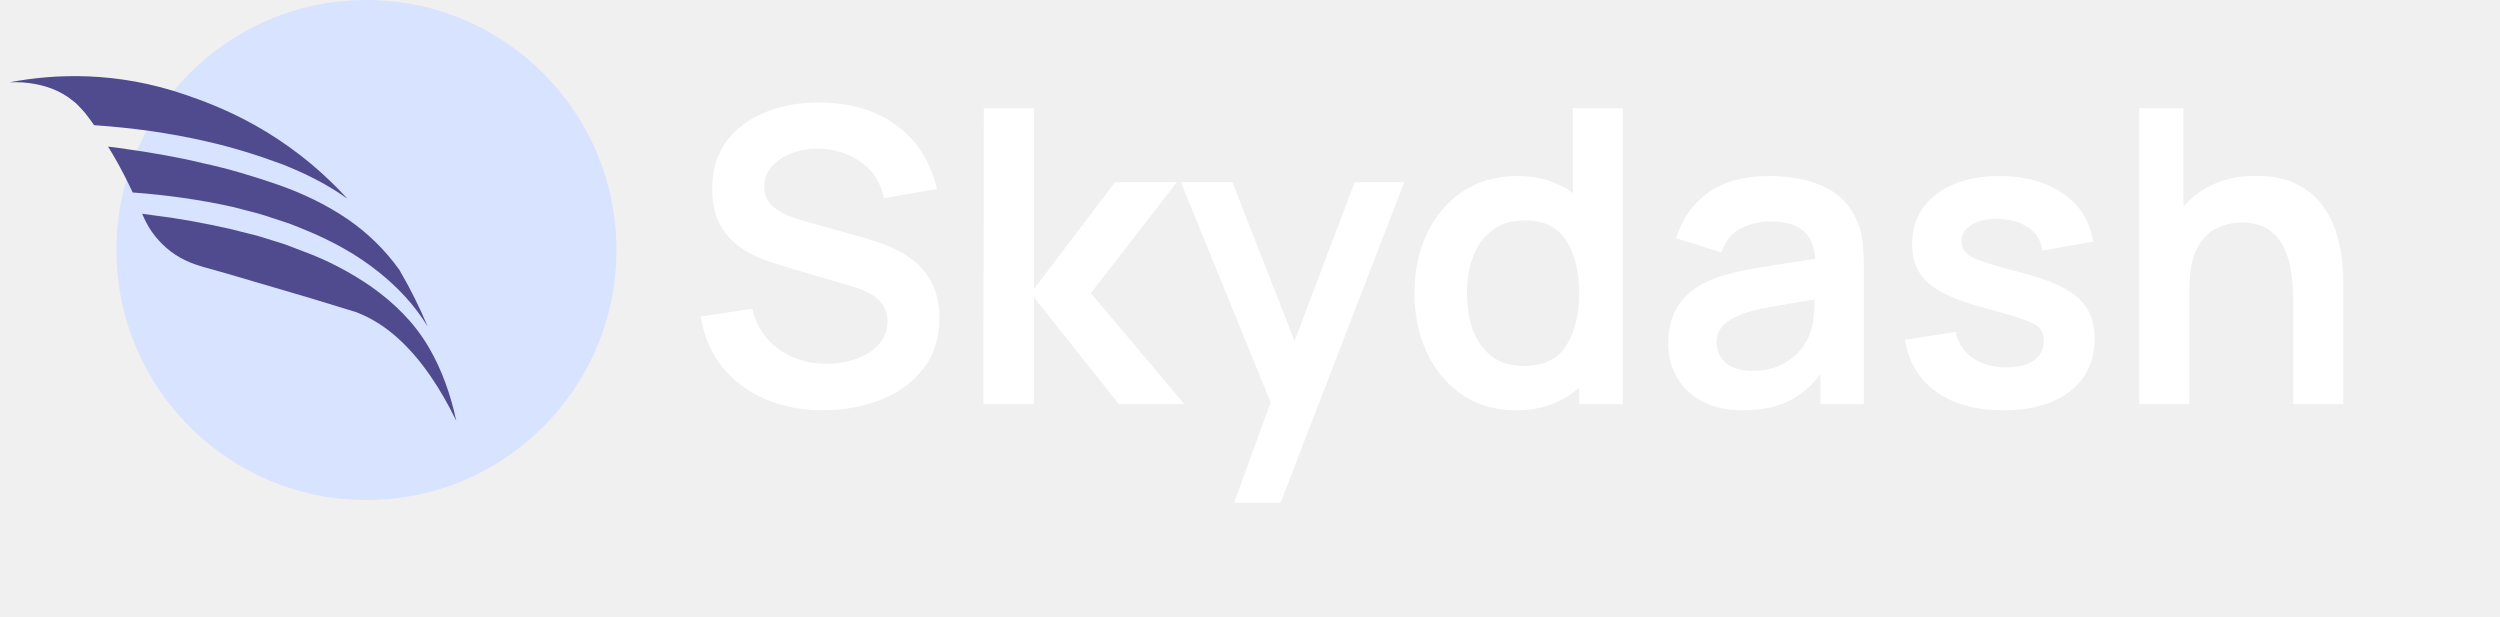
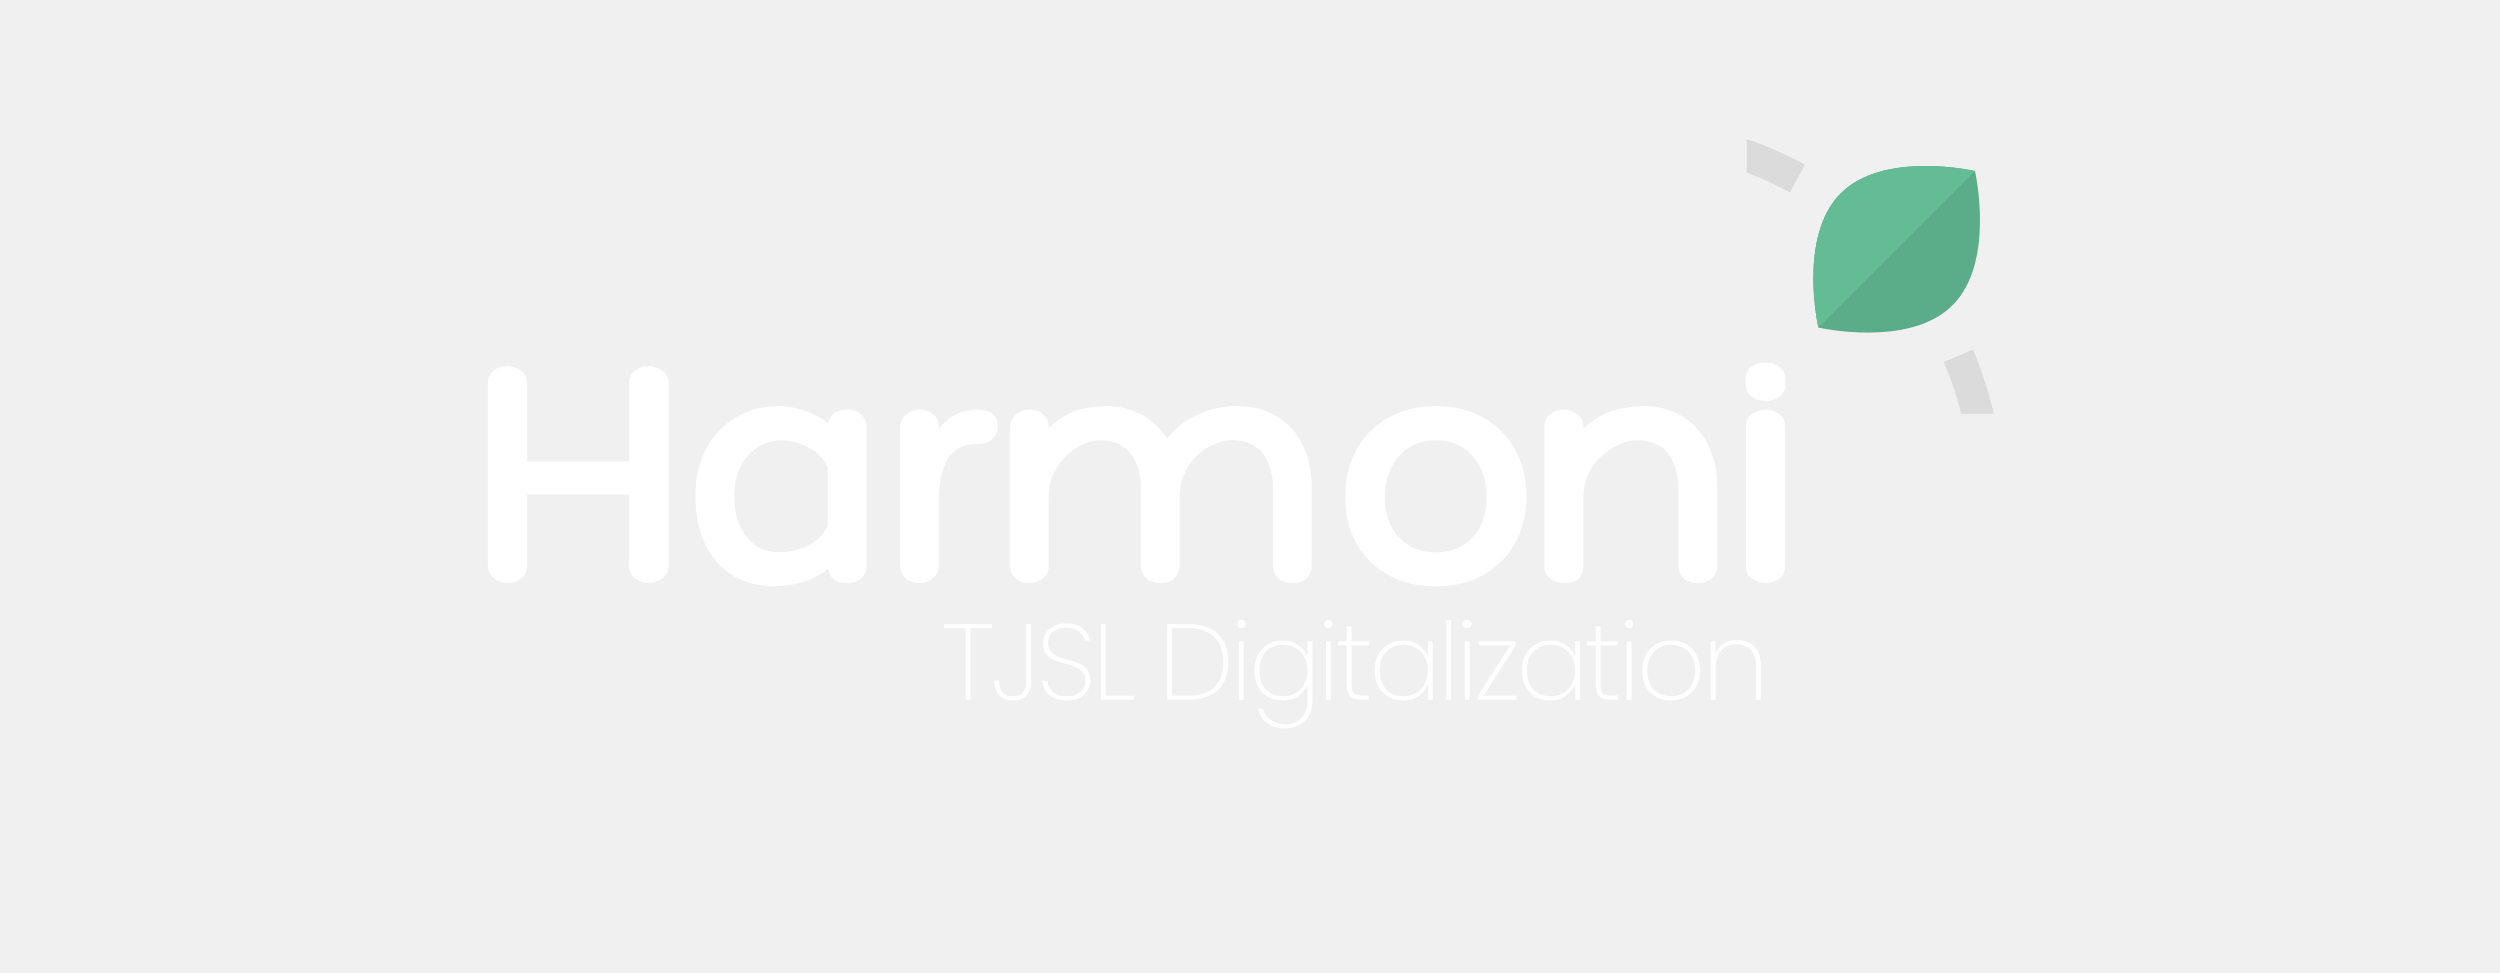
- <svg xmlns="http://www.w3.org/2000/svg" width="365" height="90" viewBox="0 0 365 90" fill="none">
-   <path d="M120.19 59.9C123.15 59.9 125.92 59.4 128.5 58.4C131.08 57.4 133.16 55.9 134.74 53.9C136.34 51.9 137.14 49.41 137.14 46.43C137.14 44.29 136.74 42.52 135.94 41.12C135.16 39.7 134.15 38.56 132.91 37.7C131.69 36.84 130.42 36.17 129.1 35.69C127.8 35.21 126.62 34.83 125.56 34.55L117.82 32.39C116.86 32.13 115.9 31.81 114.94 31.43C113.98 31.03 113.18 30.5 112.54 29.84C111.9 29.16 111.58 28.29 111.58 27.23C111.58 26.11 111.95 25.13 112.69 24.29C113.45 23.45 114.44 22.8 115.66 22.34C116.9 21.88 118.24 21.67 119.68 21.71C121.9 21.77 123.9 22.42 125.68 23.66C127.46 24.9 128.58 26.66 129.04 28.94L136.81 27.59C135.85 23.59 133.88 20.5 130.9 18.32C127.92 16.12 124.21 15 119.77 14.96C116.85 14.94 114.19 15.41 111.79 16.37C109.41 17.31 107.51 18.72 106.09 20.6C104.69 22.48 103.99 24.81 103.99 27.59C103.99 29.49 104.3 31.09 104.92 32.39C105.56 33.67 106.37 34.72 107.35 35.54C108.35 36.36 109.4 37.01 110.5 37.49C111.62 37.97 112.66 38.35 113.62 38.63L124.78 41.93C127.98 42.89 129.58 44.55 129.58 46.91C129.58 48.23 129.15 49.36 128.29 50.3C127.45 51.22 126.35 51.92 124.99 52.4C123.63 52.88 122.18 53.12 120.64 53.12C118.04 53.12 115.74 52.42 113.74 51.02C111.76 49.62 110.45 47.64 109.81 45.08L102.31 46.22C102.77 49.04 103.81 51.48 105.43 53.54C107.07 55.58 109.15 57.15 111.67 58.25C114.21 59.35 117.05 59.9 120.19 59.9ZM143.574 59H150.954V43.4L163.344 59H172.914L159.264 42.8L171.834 26.6H162.804L150.954 42.2V15.8H143.634L143.574 59ZM180.179 73.4H186.959L205.019 26.6H197.789L188.999 49.79L179.939 26.6H172.409L185.519 58.76L180.179 73.4ZM221.311 59.9C223.231 59.9 224.961 59.61 226.501 59.03C228.041 58.45 229.391 57.64 230.551 56.6V59H236.941V15.8H229.651V28.19C228.571 27.39 227.361 26.78 226.021 26.36C224.681 25.92 223.201 25.7 221.581 25.7C218.521 25.7 215.861 26.44 213.601 27.92C211.361 29.4 209.621 31.43 208.381 34.01C207.141 36.59 206.521 39.52 206.521 42.8C206.521 46.04 207.131 48.95 208.351 51.53C209.571 54.11 211.291 56.15 213.511 57.65C215.731 59.15 218.331 59.9 221.311 59.9ZM222.421 53.42C220.541 53.42 218.991 52.95 217.771 52.01C216.551 51.05 215.641 49.77 215.041 48.17C214.461 46.57 214.171 44.78 214.171 42.8C214.171 40.84 214.471 39.06 215.071 37.46C215.691 35.84 216.621 34.56 217.861 33.62C219.121 32.66 220.721 32.18 222.661 32.18C225.421 32.18 227.421 33.16 228.661 35.12C229.921 37.08 230.551 39.64 230.551 42.8C230.551 45.94 229.921 48.5 228.661 50.48C227.421 52.44 225.341 53.42 222.421 53.42ZM254.412 59.9C256.992 59.9 259.182 59.48 260.982 58.64C262.802 57.78 264.402 56.45 265.782 54.65V59H272.112V39.11C272.112 37.71 272.052 36.42 271.932 35.24C271.812 34.04 271.462 32.87 270.882 31.73C269.822 29.59 268.192 28.05 265.992 27.11C263.812 26.17 261.282 25.7 258.402 25.7C254.602 25.7 251.572 26.53 249.312 28.19C247.052 29.85 245.522 32.05 244.722 34.79L251.322 36.86C251.862 35.2 252.812 34.03 254.172 33.35C255.532 32.67 256.942 32.33 258.402 32.33C260.602 32.33 262.222 32.78 263.262 33.68C264.302 34.56 264.892 35.93 265.032 37.79C262.192 38.21 259.552 38.62 257.112 39.02C254.692 39.4 252.632 39.87 250.932 40.43C248.372 41.31 246.502 42.56 245.322 44.18C244.142 45.78 243.552 47.76 243.552 50.12C243.552 51.9 243.962 53.53 244.782 55.01C245.622 56.49 246.852 57.68 248.472 58.58C250.092 59.46 252.072 59.9 254.412 59.9ZM255.852 54.14C254.152 54.14 252.852 53.75 251.952 52.97C251.072 52.19 250.632 51.21 250.632 50.03C250.632 48.97 250.972 48.11 251.652 47.45C252.352 46.79 253.322 46.23 254.562 45.77C255.702 45.39 257.072 45.06 258.672 44.78C260.272 44.48 262.362 44.13 264.942 43.73C264.922 44.49 264.872 45.34 264.792 46.28C264.712 47.2 264.522 48.03 264.222 48.77C263.982 49.51 263.512 50.3 262.812 51.14C262.132 51.98 261.212 52.69 260.052 53.27C258.892 53.85 257.492 54.14 255.852 54.14ZM292.433 59.9C296.613 59.9 299.883 58.97 302.243 57.11C304.623 55.25 305.813 52.69 305.813 49.43C305.813 46.91 305.013 44.93 303.413 43.49C301.833 42.05 299.103 40.83 295.223 39.83C292.703 39.19 290.803 38.65 289.523 38.21C288.263 37.77 287.423 37.33 287.003 36.89C286.583 36.45 286.373 35.92 286.373 35.3C286.373 34.22 286.893 33.38 287.933 32.78C288.973 32.16 290.343 31.89 292.043 31.97C293.803 32.07 295.213 32.52 296.273 33.32C297.353 34.12 297.993 35.21 298.193 36.59L305.573 35.27C305.173 32.35 303.743 30.03 301.283 28.31C298.823 26.57 295.703 25.7 291.923 25.7C288.063 25.7 284.973 26.6 282.653 28.4C280.333 30.2 279.173 32.62 279.173 35.66C279.173 38.08 279.983 39.99 281.603 41.39C283.243 42.79 286.093 44.02 290.153 45.08C292.593 45.72 294.393 46.26 295.553 46.7C296.733 47.12 297.503 47.55 297.863 47.99C298.223 48.43 298.403 49.02 298.403 49.76C298.403 50.96 297.923 51.91 296.963 52.61C296.003 53.29 294.663 53.63 292.943 53.63C290.963 53.63 289.313 53.17 287.993 52.25C286.693 51.33 285.863 50.07 285.503 48.47L278.123 49.61C278.663 52.87 280.183 55.4 282.683 57.2C285.183 59 288.433 59.9 292.433 59.9ZM312.324 59H319.644V42.35C319.644 39.73 320.014 37.71 320.754 36.29C321.514 34.85 322.474 33.86 323.634 33.32C324.814 32.76 326.014 32.48 327.234 32.48C328.954 32.48 330.324 32.86 331.344 33.62C332.364 34.36 333.114 35.31 333.594 36.47C334.094 37.61 334.414 38.8 334.554 40.04C334.714 41.28 334.794 42.4 334.794 43.4V59H342.114V40.91C342.114 40.15 342.044 39.14 341.904 37.88C341.784 36.62 341.504 35.29 341.064 33.89C340.624 32.49 339.944 31.17 339.024 29.93C338.104 28.67 336.854 27.65 335.274 26.87C333.714 26.07 331.744 25.67 329.364 25.67C327.024 25.67 324.964 26.08 323.184 26.9C321.424 27.7 319.954 28.8 318.774 30.2V15.8H312.324V59Z" fill="#fff" />
-   <circle cx="53.5" cy="36.5" r="36.5" fill="#D8E3FF" />
-   <path d="M3.437 12.043C5.632 12.232 7.878 12.779 9.927 14.173C10.411 14.576 10.953 14.886 11.396 15.378C11.841 15.859 12.33 16.332 12.706 16.862C13.061 17.329 13.405 17.793 13.739 18.277C19.212 18.651 24.674 19.388 30.083 20.632C33.851 21.479 37.574 22.635 41.259 24.001C44.498 25.298 47.719 26.857 50.724 29.02C41.603 19.039 31.788 15.466 27.132 13.856C16.999 10.349 7.944 10.771 1.394 12.014C2.068 11.989 2.754 12.005 3.437 12.043Z" fill="#504B8E" />
-   <path d="M29.634 23.831C25.952 22.93 22.223 22.306 18.488 21.769C17.584 21.635 16.679 21.5 15.779 21.401C16.863 23.154 17.881 25.009 18.811 26.919C19 27.305 19.186 27.704 19.374 28.101C24.255 28.462 29.132 29.135 33.975 30.208L36.744 30.925L38.126 31.295L39.495 31.739L42.232 32.637C43.142 32.985 44.041 33.35 44.945 33.728C48.532 35.235 52.068 37.127 55.31 39.737C57.967 41.85 60.479 44.453 62.436 47.665C61.301 44.963 59.941 42.187 58.316 39.415C56.192 36.434 53.663 34.027 50.928 32.116C47.68 29.882 44.179 28.224 40.584 26.97C36.989 25.729 33.335 24.613 29.634 23.831Z" fill="#504B8E" />
-   <path d="M54.327 41.942C51.136 39.724 47.738 37.96 44.217 36.672L41.59 35.671L38.917 34.835L37.576 34.422L36.222 34.084L33.522 33.406C29.894 32.589 26.243 31.91 22.57 31.456C21.965 31.363 21.359 31.278 20.75 31.207C21.178 32.184 21.604 33.027 22.136 33.79C23.44 35.651 25.102 37.066 26.972 37.963C27.904 38.426 28.871 38.745 29.892 39.035L33.048 39.92L45.655 43.629L51.934 45.553C54.124 46.363 56.181 47.66 58.023 49.314C61.585 52.516 64.358 56.817 66.612 61.425C65.782 57.542 64.462 53.888 62.634 50.767C60.463 47.017 57.486 44.205 54.327 41.942Z" fill="#504B8E" />
+ <svg xmlns="http://www.w3.org/2000/svg" width="180" zoomAndPan="magnify" viewBox="0 0 135.12 60" height="70" preserveAspectRatio="xMidYMid meet" version="1.2">
+   <defs>
+     <clipPath id="2f17e09c71">
+       <path d="M 106 21 L 115 21 L 115 25.543 L 106 25.543 Z M 106 21 " />
+     </clipPath>
+     <clipPath id="80eac6ef97">
+       <path d="M 98.219 7.312 L 102 7.312 L 102 15 L 98.219 15 Z M 98.219 7.312 " />
+     </clipPath>
+   </defs>
+   <g id="4cb423f92a">
+     <path style=" stroke:none;fill-rule:nonzero;fill:#5bad89;fill-opacity:1;" d="M 110.918 18.836 C 108.25 21.504 102.637 20.215 102.637 20.215 C 102.637 20.215 101.348 14.602 104.016 11.934 C 106.684 9.266 112.301 10.555 112.301 10.555 C 112.301 10.555 113.586 16.168 110.918 18.836 Z M 110.918 18.836 " />
+     <path style=" stroke:none;fill-rule:nonzero;fill:#63bc94;fill-opacity:1;" d="M 104.016 11.934 C 101.348 14.602 102.637 20.215 102.637 20.215 L 112.301 10.551 C 112.301 10.551 106.684 9.266 104.016 11.934 Z M 104.016 11.934 " />
+     <g clip-rule="nonzero" clip-path="url(#2f17e09c71)">
+       <path style=" stroke:none;fill-rule:nonzero;fill:#dbdbdb;fill-opacity:1;" d="M 108.371 46.02 L 106.891 44.746 C 110.242 40.855 112.086 35.883 112.086 30.742 C 112.086 27.824 111.512 24.996 110.379 22.34 L 112.176 21.574 C 113.414 24.477 114.039 27.559 114.039 30.742 C 114.039 36.352 112.027 41.777 108.371 46.02 Z M 108.371 46.02 " />
+     </g>
+     <g clip-rule="nonzero" clip-path="url(#80eac6ef97)">
+       <path style=" stroke:none;fill-rule:nonzero;fill:#dbdbdb;fill-opacity:1;" d="M 76.145 14.867 L 74.828 13.426 C 79.152 9.484 84.758 7.312 90.609 7.312 C 94.527 7.312 98.402 8.297 101.816 10.16 L 100.883 11.875 C 97.75 10.168 94.199 9.266 90.609 9.266 C 85.246 9.266 80.109 11.254 76.145 14.867 Z M 76.145 14.867 " />
+     </g>
+     <g style="fill:#ffffff;fill-opacity:1;">
+       <g transform="translate(19.3552, 35.98126)">
+         <path style="stroke:none" d="M 11.078 -13.391 C 11.379 -13.391 11.66 -13.297 11.922 -13.109 C 12.191 -12.93 12.328 -12.66 12.328 -12.297 L 12.328 -1.141 C 12.328 -0.754 12.191 -0.469 11.922 -0.281 C 11.66 -0.094 11.379 0 11.078 0 C 10.773 0 10.5 -0.094 10.25 -0.281 C 10.008 -0.469 9.891 -0.754 9.891 -1.141 L 9.891 -5.469 L 3.594 -5.469 L 3.594 -1.141 C 3.594 -0.742 3.469 -0.453 3.219 -0.266 C 2.969 -0.086 2.703 0 2.422 0 C 2.109 0 1.82 -0.098 1.562 -0.297 C 1.301 -0.492 1.172 -0.773 1.172 -1.141 L 1.172 -12.297 C 1.172 -12.66 1.289 -12.93 1.531 -13.109 C 1.77 -13.297 2.047 -13.391 2.359 -13.391 C 2.66 -13.391 2.941 -13.297 3.203 -13.109 C 3.461 -12.93 3.594 -12.66 3.594 -12.297 L 3.594 -7.516 L 9.891 -7.516 L 9.891 -12.297 C 9.891 -12.66 10.008 -12.93 10.25 -13.109 C 10.5 -13.297 10.773 -13.391 11.078 -13.391 Z M 11.078 -13.391 " />
+       </g>
+     </g>
+     <g style="fill:#ffffff;fill-opacity:1;">
+       <g transform="translate(32.91607, 35.98126)">
+         <path style="stroke:none" d="M 9.781 -10.703 C 10.145 -10.703 10.438 -10.598 10.656 -10.391 C 10.875 -10.191 10.984 -9.93 10.984 -9.609 L 10.984 -1.094 C 10.984 -0.77 10.875 -0.504 10.656 -0.297 C 10.438 -0.098 10.145 0 9.781 0 C 9.426 0 9.148 -0.078 8.953 -0.234 C 8.766 -0.398 8.648 -0.617 8.609 -0.891 C 8.129 -0.504 7.594 -0.223 7 -0.047 C 6.414 0.117 5.859 0.203 5.328 0.203 C 4.316 0.203 3.441 -0.023 2.703 -0.484 C 1.961 -0.941 1.395 -1.594 1 -2.438 C 0.613 -3.281 0.422 -4.266 0.422 -5.391 C 0.422 -6.484 0.633 -7.441 1.062 -8.266 C 1.5 -9.086 2.109 -9.734 2.891 -10.203 C 3.672 -10.68 4.57 -10.922 5.594 -10.922 C 6.039 -10.922 6.535 -10.832 7.078 -10.656 C 7.629 -10.488 8.141 -10.223 8.609 -9.859 C 8.66 -10.109 8.785 -10.312 8.984 -10.469 C 9.18 -10.625 9.445 -10.703 9.781 -10.703 Z M 5.578 -1.906 C 6.191 -1.906 6.785 -2.039 7.359 -2.312 C 7.93 -2.594 8.336 -3 8.578 -3.531 L 8.578 -7.172 C 8.316 -7.691 7.914 -8.094 7.375 -8.375 C 6.844 -8.656 6.305 -8.797 5.766 -8.797 C 4.879 -8.797 4.164 -8.473 3.625 -7.828 C 3.082 -7.18 2.812 -6.359 2.812 -5.359 C 2.812 -4.328 3.062 -3.492 3.562 -2.859 C 4.07 -2.223 4.742 -1.906 5.578 -1.906 Z M 5.578 -1.906 " />
+       </g>
+     </g>
+     <g style="fill:#ffffff;fill-opacity:1;">
+       <g transform="translate(45.06827, 35.98126)">
+         <path style="stroke:none" d="M 5.672 -10.703 C 6.055 -10.703 6.359 -10.617 6.578 -10.453 C 6.805 -10.297 6.922 -10.035 6.922 -9.672 C 6.922 -9.336 6.805 -9.07 6.578 -8.875 C 6.359 -8.676 6.055 -8.578 5.672 -8.578 C 4.797 -8.578 4.176 -8.258 3.812 -7.625 C 3.457 -7 3.281 -6.145 3.281 -5.062 L 3.281 -1.078 C 3.281 -0.766 3.164 -0.504 2.938 -0.297 C 2.719 -0.098 2.445 0 2.125 0 C 1.758 0 1.461 -0.098 1.234 -0.297 C 1.016 -0.504 0.906 -0.766 0.906 -1.078 L 0.906 -9.625 C 0.906 -9.969 1.035 -10.234 1.297 -10.422 C 1.555 -10.609 1.832 -10.703 2.125 -10.703 C 2.414 -10.703 2.68 -10.609 2.922 -10.422 C 3.16 -10.242 3.281 -9.977 3.281 -9.625 L 3.281 -9.5 C 3.594 -9.906 3.953 -10.207 4.359 -10.406 C 4.766 -10.602 5.203 -10.703 5.672 -10.703 Z M 5.672 -10.703 " />
+       </g>
+     </g>
+     <g style="fill:#ffffff;fill-opacity:1;">
+       <g transform="translate(51.35451, 35.98126)">
+         <path style="stroke:none" d="M 15.391 -10.922 C 16.367 -10.922 17.203 -10.703 17.891 -10.266 C 18.578 -9.836 19.102 -9.242 19.469 -8.484 C 19.832 -7.723 20.016 -6.836 20.016 -5.828 L 20.016 -1.094 C 20.016 -0.77 19.91 -0.504 19.703 -0.297 C 19.504 -0.098 19.211 0 18.828 0 C 18.473 0 18.18 -0.098 17.953 -0.297 C 17.734 -0.504 17.625 -0.77 17.625 -1.094 L 17.625 -5.875 C 17.625 -6.738 17.414 -7.441 17 -7.984 C 16.594 -8.535 15.945 -8.812 15.062 -8.812 C 14.613 -8.812 14.141 -8.672 13.641 -8.391 C 13.141 -8.109 12.719 -7.703 12.375 -7.172 C 12.031 -6.641 11.859 -5.988 11.859 -5.219 L 11.859 -1.094 C 11.859 -0.77 11.754 -0.504 11.547 -0.297 C 11.348 -0.098 11.062 0 10.688 0 C 10.332 0 10.039 -0.098 9.812 -0.297 C 9.582 -0.504 9.469 -0.77 9.469 -1.094 L 9.469 -5.875 C 9.469 -6.738 9.258 -7.441 8.844 -7.984 C 8.426 -8.535 7.773 -8.812 6.891 -8.812 C 6.629 -8.812 6.32 -8.738 5.969 -8.594 C 5.625 -8.445 5.281 -8.223 4.938 -7.922 C 4.602 -7.629 4.328 -7.258 4.109 -6.812 C 3.891 -6.363 3.781 -5.832 3.781 -5.219 L 3.781 -1.047 C 3.781 -0.703 3.656 -0.441 3.406 -0.266 C 3.156 -0.086 2.883 0 2.594 0 C 2.281 0 2.004 -0.086 1.766 -0.266 C 1.523 -0.441 1.406 -0.703 1.406 -1.047 L 1.406 -9.625 C 1.406 -9.926 1.52 -10.18 1.75 -10.391 C 1.988 -10.598 2.27 -10.703 2.594 -10.703 C 2.957 -10.703 3.242 -10.598 3.453 -10.391 C 3.672 -10.18 3.781 -9.926 3.781 -9.625 L 3.781 -9.562 C 4.352 -10.113 4.941 -10.477 5.547 -10.656 C 6.148 -10.832 6.719 -10.922 7.25 -10.922 C 8.133 -10.922 8.898 -10.738 9.547 -10.375 C 10.191 -10.02 10.703 -9.535 11.078 -8.922 C 11.516 -9.453 11.984 -9.859 12.484 -10.141 C 12.992 -10.43 13.5 -10.633 14 -10.75 C 14.508 -10.863 14.973 -10.922 15.391 -10.922 Z M 15.391 -10.922 " />
+       </g>
+     </g>
+     <g style="fill:#ffffff;fill-opacity:1;">
+       <g transform="translate(73.00998, 35.98126)">
+         <path style="stroke:none" d="M 6.016 -10.922 C 7.141 -10.922 8.117 -10.68 8.953 -10.203 C 9.797 -9.734 10.445 -9.078 10.906 -8.234 C 11.375 -7.398 11.609 -6.422 11.609 -5.297 C 11.598 -4.203 11.352 -3.238 10.875 -2.406 C 10.406 -1.582 9.754 -0.941 8.922 -0.484 C 8.086 -0.023 7.117 0.203 6.016 0.203 C 4.922 0.203 3.953 -0.023 3.109 -0.484 C 2.266 -0.941 1.609 -1.582 1.141 -2.406 C 0.672 -3.238 0.43 -4.203 0.422 -5.297 C 0.422 -6.422 0.656 -7.398 1.125 -8.234 C 1.594 -9.078 2.25 -9.734 3.094 -10.203 C 3.938 -10.68 4.91 -10.922 6.016 -10.922 Z M 6.016 -1.891 C 6.961 -1.891 7.723 -2.203 8.297 -2.828 C 8.867 -3.461 9.156 -4.285 9.156 -5.297 C 9.156 -6.336 8.867 -7.18 8.297 -7.828 C 7.723 -8.484 6.961 -8.812 6.016 -8.812 C 5.078 -8.812 4.316 -8.484 3.734 -7.828 C 3.16 -7.18 2.875 -6.336 2.875 -5.297 C 2.875 -4.285 3.16 -3.461 3.734 -2.828 C 4.316 -2.203 5.078 -1.891 6.016 -1.891 Z M 6.016 -1.891 " />
+       </g>
+     </g>
+     <g style="fill:#ffffff;fill-opacity:1;">
+       <g transform="translate(84.67861, 35.98126)">
+         <path style="stroke:none" d="M 7.094 -10.922 C 8.07 -10.922 8.906 -10.703 9.594 -10.266 C 10.281 -9.836 10.805 -9.242 11.172 -8.484 C 11.535 -7.734 11.719 -6.852 11.719 -5.844 L 11.719 -1.094 C 11.719 -0.77 11.609 -0.504 11.391 -0.297 C 11.18 -0.098 10.891 0 10.516 0 C 10.16 0 9.867 -0.098 9.641 -0.297 C 9.422 -0.504 9.312 -0.77 9.312 -1.094 L 9.312 -5.891 C 9.312 -6.754 9.102 -7.457 8.688 -8 C 8.281 -8.539 7.629 -8.812 6.734 -8.812 C 6.461 -8.812 6.141 -8.738 5.766 -8.594 C 5.398 -8.445 5.035 -8.223 4.672 -7.922 C 4.316 -7.629 4.023 -7.258 3.797 -6.812 C 3.566 -6.363 3.453 -5.832 3.453 -5.219 L 3.453 -1.078 C 3.453 -0.359 3.066 0 2.297 0 C 1.93 0 1.629 -0.094 1.391 -0.281 C 1.16 -0.469 1.047 -0.734 1.047 -1.078 L 1.047 -9.625 C 1.047 -9.977 1.164 -10.242 1.406 -10.422 C 1.656 -10.609 1.938 -10.703 2.25 -10.703 C 2.539 -10.703 2.812 -10.609 3.062 -10.422 C 3.32 -10.242 3.453 -9.992 3.453 -9.672 L 3.453 -9.531 C 4.055 -10.094 4.676 -10.461 5.312 -10.641 C 5.957 -10.828 6.551 -10.922 7.094 -10.922 Z M 7.094 -10.922 " />
+       </g>
+     </g>
+     <g style="fill:#ffffff;fill-opacity:1;">
+       <g transform="translate(97.44053, 35.98126)">
+         <path style="stroke:none" d="M 3.156 -12.281 C 3.156 -11.926 3.023 -11.66 2.766 -11.484 C 2.504 -11.316 2.227 -11.234 1.938 -11.234 C 1.625 -11.234 1.344 -11.316 1.094 -11.484 C 0.844 -11.66 0.719 -11.926 0.719 -12.281 L 0.719 -12.562 C 0.719 -12.926 0.844 -13.191 1.094 -13.359 C 1.344 -13.523 1.625 -13.609 1.938 -13.609 C 2.227 -13.609 2.504 -13.523 2.766 -13.359 C 3.023 -13.191 3.156 -12.926 3.156 -12.562 Z M 0.734 -9.672 C 0.734 -10.004 0.863 -10.258 1.125 -10.438 C 1.383 -10.613 1.656 -10.703 1.938 -10.703 C 2.227 -10.703 2.5 -10.613 2.75 -10.438 C 3.008 -10.258 3.141 -10.016 3.141 -9.703 L 3.141 -1.031 C 3.141 -0.676 3.008 -0.414 2.75 -0.25 C 2.5 -0.082 2.227 0 1.938 0 C 1.656 0 1.383 -0.082 1.125 -0.25 C 0.863 -0.414 0.734 -0.676 0.734 -1.031 Z M 0.734 -9.672 " />
+       </g>
+     </g>
+     <g style="fill:#ffffff;fill-opacity:1;">
+       <g transform="translate(48.50975, 43.1865)">
+         <path style="stroke:none" d="M 3.125 -4.672 L 3.125 -4.422 L 1.797 -4.422 L 1.797 0 L 1.5 0 L 1.5 -4.422 L 0.172 -4.422 L 0.172 -4.672 Z M 3.125 -4.672 " />
+       </g>
+     </g>
+     <g style="fill:#ffffff;fill-opacity:1;">
+       <g transform="translate(51.55071, 43.1865)">
+         <path style="stroke:none" d="M 2.5 -4.672 L 2.5 -1.047 C 2.5 -0.723 2.395 -0.457 2.188 -0.25 C 1.988 -0.051 1.723 0.047 1.391 0.047 C 1.023 0.047 0.738 -0.062 0.531 -0.281 C 0.32 -0.5 0.219 -0.801 0.219 -1.188 L 0.531 -1.188 C 0.531 -0.906 0.598 -0.672 0.734 -0.484 C 0.867 -0.305 1.086 -0.219 1.391 -0.219 C 1.672 -0.219 1.875 -0.297 2 -0.453 C 2.125 -0.617 2.188 -0.816 2.188 -1.047 L 2.188 -4.672 Z M 2.5 -4.672 " />
+       </g>
+     </g>
+     <g style="fill:#ffffff;fill-opacity:1;">
+       <g transform="translate(54.37871, 43.1865)">
+         <path style="stroke:none" d="M 1.891 0.047 C 1.586 0.047 1.32 -0.004 1.094 -0.109 C 0.875 -0.211 0.703 -0.352 0.578 -0.531 C 0.453 -0.719 0.379 -0.926 0.359 -1.156 L 0.672 -1.156 C 0.703 -0.906 0.812 -0.688 1 -0.5 C 1.195 -0.312 1.492 -0.219 1.891 -0.219 C 2.129 -0.219 2.332 -0.258 2.5 -0.344 C 2.664 -0.426 2.797 -0.539 2.891 -0.688 C 2.984 -0.832 3.031 -0.992 3.031 -1.172 C 3.031 -1.398 2.973 -1.578 2.859 -1.703 C 2.754 -1.836 2.617 -1.938 2.453 -2 C 2.297 -2.07 2.082 -2.145 1.812 -2.219 C 1.508 -2.301 1.266 -2.379 1.078 -2.453 C 0.898 -2.535 0.742 -2.66 0.609 -2.828 C 0.484 -2.992 0.422 -3.223 0.422 -3.516 C 0.422 -3.734 0.477 -3.938 0.594 -4.125 C 0.719 -4.312 0.891 -4.457 1.109 -4.562 C 1.328 -4.664 1.578 -4.719 1.859 -4.719 C 2.266 -4.719 2.594 -4.613 2.844 -4.406 C 3.102 -4.207 3.258 -3.957 3.312 -3.656 L 2.984 -3.656 C 2.961 -3.781 2.906 -3.906 2.812 -4.031 C 2.719 -4.156 2.586 -4.254 2.422 -4.328 C 2.254 -4.41 2.055 -4.453 1.828 -4.453 C 1.516 -4.453 1.25 -4.367 1.031 -4.203 C 0.82 -4.035 0.719 -3.805 0.719 -3.516 C 0.719 -3.297 0.773 -3.117 0.891 -2.984 C 1.004 -2.848 1.141 -2.742 1.297 -2.672 C 1.461 -2.598 1.68 -2.531 1.953 -2.469 C 2.266 -2.383 2.508 -2.301 2.688 -2.219 C 2.863 -2.145 3.016 -2.023 3.141 -1.859 C 3.266 -1.691 3.328 -1.461 3.328 -1.172 C 3.328 -0.961 3.27 -0.766 3.156 -0.578 C 3.051 -0.398 2.891 -0.25 2.672 -0.125 C 2.461 -0.008 2.203 0.047 1.891 0.047 Z M 1.891 0.047 " />
+       </g>
+     </g>
+     <g style="fill:#ffffff;fill-opacity:1;">
+       <g transform="translate(57.8123, 43.1865)">
+         <path style="stroke:none" d="M 0.844 -0.25 L 2.578 -0.25 L 2.578 0 L 0.547 0 L 0.547 -4.672 L 0.844 -4.672 Z M 0.844 -0.25 " />
+       </g>
+     </g>
+     <g style="fill:#ffffff;fill-opacity:1;">
+       <g transform="translate(60.27429, 43.1865)">
+         <path style="stroke:none" d="" />
+       </g>
+     </g>
+     <g style="fill:#ffffff;fill-opacity:1;">
+       <g transform="translate(61.89777, 43.1865)">
+         <path style="stroke:none" d="M 1.859 -4.672 C 2.648 -4.672 3.258 -4.461 3.688 -4.047 C 4.113 -3.641 4.328 -3.066 4.328 -2.328 C 4.328 -1.586 4.113 -1.016 3.688 -0.609 C 3.258 -0.203 2.648 0 1.859 0 L 0.547 0 L 0.547 -4.672 Z M 1.859 -0.25 C 2.566 -0.25 3.102 -0.43 3.469 -0.797 C 3.832 -1.16 4.016 -1.672 4.016 -2.328 C 4.016 -2.984 3.832 -3.492 3.469 -3.859 C 3.102 -4.234 2.566 -4.422 1.859 -4.422 L 0.844 -4.422 L 0.844 -0.25 Z M 1.859 -0.25 " />
+       </g>
+     </g>
+     <g style="fill:#ffffff;fill-opacity:1;">
+       <g transform="translate(66.32958, 43.1865)">
+         <path style="stroke:none" d="M 0.703 -4.422 C 0.629 -4.422 0.566 -4.441 0.516 -4.484 C 0.473 -4.535 0.453 -4.598 0.453 -4.672 C 0.453 -4.754 0.473 -4.816 0.516 -4.859 C 0.566 -4.91 0.629 -4.938 0.703 -4.938 C 0.773 -4.938 0.832 -4.91 0.875 -4.859 C 0.926 -4.816 0.953 -4.754 0.953 -4.672 C 0.953 -4.598 0.926 -4.535 0.875 -4.484 C 0.832 -4.441 0.773 -4.422 0.703 -4.422 Z M 0.844 -3.609 L 0.844 0 L 0.547 0 L 0.547 -3.609 Z M 0.844 -3.609 " />
+       </g>
+     </g>
+     <g style="fill:#ffffff;fill-opacity:1;">
+       <g transform="translate(67.47391, 43.1865)">
+         <path style="stroke:none" d="M 2.109 -3.656 C 2.484 -3.656 2.801 -3.562 3.062 -3.375 C 3.332 -3.195 3.523 -2.961 3.641 -2.672 L 3.641 -3.609 L 3.938 -3.609 L 3.938 0.109 C 3.938 0.441 3.863 0.734 3.719 0.984 C 3.57 1.234 3.375 1.426 3.125 1.562 C 2.875 1.695 2.598 1.766 2.297 1.766 C 1.836 1.766 1.457 1.656 1.156 1.438 C 0.863 1.227 0.672 0.938 0.578 0.562 L 0.875 0.562 C 0.969 0.852 1.133 1.082 1.375 1.25 C 1.625 1.426 1.93 1.516 2.297 1.516 C 2.547 1.516 2.77 1.457 2.969 1.344 C 3.176 1.227 3.336 1.066 3.453 0.859 C 3.578 0.648 3.641 0.398 3.641 0.109 L 3.641 -0.938 C 3.523 -0.656 3.332 -0.422 3.062 -0.234 C 2.801 -0.047 2.484 0.047 2.109 0.047 C 1.766 0.047 1.461 -0.023 1.203 -0.172 C 0.941 -0.328 0.734 -0.547 0.578 -0.828 C 0.43 -1.109 0.359 -1.438 0.359 -1.812 C 0.359 -2.188 0.43 -2.508 0.578 -2.781 C 0.734 -3.062 0.941 -3.273 1.203 -3.422 C 1.461 -3.578 1.766 -3.656 2.109 -3.656 Z M 3.641 -1.812 C 3.641 -2.125 3.57 -2.398 3.438 -2.641 C 3.301 -2.891 3.117 -3.078 2.891 -3.203 C 2.672 -3.336 2.422 -3.406 2.141 -3.406 C 1.848 -3.406 1.586 -3.336 1.359 -3.203 C 1.141 -3.078 0.969 -2.895 0.844 -2.656 C 0.727 -2.414 0.672 -2.133 0.672 -1.812 C 0.672 -1.477 0.727 -1.191 0.844 -0.953 C 0.969 -0.711 1.141 -0.531 1.359 -0.406 C 1.586 -0.281 1.848 -0.219 2.141 -0.219 C 2.422 -0.219 2.676 -0.281 2.906 -0.406 C 3.133 -0.539 3.312 -0.727 3.438 -0.969 C 3.57 -1.207 3.641 -1.488 3.641 -1.812 Z M 3.641 -1.812 " />
+       </g>
+     </g>
+     <g style="fill:#ffffff;fill-opacity:1;">
+       <g transform="translate(71.69943, 43.1865)">
+         <path style="stroke:none" d="M 0.703 -4.422 C 0.629 -4.422 0.566 -4.441 0.516 -4.484 C 0.473 -4.535 0.453 -4.598 0.453 -4.672 C 0.453 -4.754 0.473 -4.816 0.516 -4.859 C 0.566 -4.91 0.629 -4.938 0.703 -4.938 C 0.773 -4.938 0.832 -4.91 0.875 -4.859 C 0.926 -4.816 0.953 -4.754 0.953 -4.672 C 0.953 -4.598 0.926 -4.535 0.875 -4.484 C 0.832 -4.441 0.773 -4.422 0.703 -4.422 Z M 0.844 -3.609 L 0.844 0 L 0.547 0 L 0.547 -3.609 Z M 0.844 -3.609 " />
+       </g>
+     </g>
+     <g style="fill:#ffffff;fill-opacity:1;">
+       <g transform="translate(72.84376, 43.1865)">
+         <path style="stroke:none" d="M 0.984 -3.359 L 0.984 -0.969 C 0.984 -0.695 1.031 -0.508 1.125 -0.406 C 1.227 -0.312 1.406 -0.266 1.656 -0.266 L 2.062 -0.266 L 2.062 0 L 1.609 0 C 1.297 0 1.062 -0.07 0.906 -0.219 C 0.758 -0.375 0.688 -0.625 0.688 -0.969 L 0.688 -3.359 L 0.141 -3.359 L 0.141 -3.609 L 0.688 -3.609 L 0.688 -4.531 L 0.984 -4.531 L 0.984 -3.609 L 2.062 -3.609 L 2.062 -3.359 Z M 0.984 -3.359 " />
+       </g>
+     </g>
+     <g style="fill:#ffffff;fill-opacity:1;">
+       <g transform="translate(74.8998, 43.1865)">
+         <path style="stroke:none" d="M 0.359 -1.812 C 0.359 -2.188 0.43 -2.508 0.578 -2.781 C 0.734 -3.062 0.941 -3.273 1.203 -3.422 C 1.461 -3.578 1.766 -3.656 2.109 -3.656 C 2.484 -3.656 2.801 -3.562 3.062 -3.375 C 3.332 -3.195 3.523 -2.961 3.641 -2.672 L 3.641 -3.609 L 3.938 -3.609 L 3.938 0 L 3.641 0 L 3.641 -0.953 C 3.523 -0.66 3.332 -0.422 3.062 -0.234 C 2.801 -0.047 2.484 0.047 2.109 0.047 C 1.766 0.047 1.461 -0.023 1.203 -0.172 C 0.941 -0.328 0.734 -0.547 0.578 -0.828 C 0.43 -1.109 0.359 -1.438 0.359 -1.812 Z M 3.641 -1.812 C 3.641 -2.125 3.57 -2.398 3.438 -2.641 C 3.301 -2.891 3.117 -3.078 2.891 -3.203 C 2.672 -3.336 2.422 -3.406 2.141 -3.406 C 1.848 -3.406 1.586 -3.336 1.359 -3.203 C 1.141 -3.078 0.969 -2.895 0.844 -2.656 C 0.727 -2.414 0.672 -2.133 0.672 -1.812 C 0.672 -1.477 0.727 -1.191 0.844 -0.953 C 0.969 -0.711 1.141 -0.531 1.359 -0.406 C 1.586 -0.281 1.848 -0.219 2.141 -0.219 C 2.422 -0.219 2.676 -0.281 2.906 -0.406 C 3.133 -0.539 3.312 -0.727 3.438 -0.969 C 3.57 -1.207 3.641 -1.488 3.641 -1.812 Z M 3.641 -1.812 " />
+       </g>
+     </g>
+     <g style="fill:#ffffff;fill-opacity:1;">
+       <g transform="translate(79.12532, 43.1865)">
+         <path style="stroke:none" d="M 0.844 -4.922 L 0.844 0 L 0.547 0 L 0.547 -4.922 Z M 0.844 -4.922 " />
+       </g>
+     </g>
+     <g style="fill:#ffffff;fill-opacity:1;">
+       <g transform="translate(80.26965, 43.1865)">
+         <path style="stroke:none" d="M 0.703 -4.422 C 0.629 -4.422 0.566 -4.441 0.516 -4.484 C 0.473 -4.535 0.453 -4.598 0.453 -4.672 C 0.453 -4.754 0.473 -4.816 0.516 -4.859 C 0.566 -4.91 0.629 -4.938 0.703 -4.938 C 0.773 -4.938 0.832 -4.91 0.875 -4.859 C 0.926 -4.816 0.953 -4.754 0.953 -4.672 C 0.953 -4.598 0.926 -4.535 0.875 -4.484 C 0.832 -4.441 0.773 -4.422 0.703 -4.422 Z M 0.844 -3.609 L 0.844 0 L 0.547 0 L 0.547 -3.609 Z M 0.844 -3.609 " />
+       </g>
+     </g>
+     <g style="fill:#ffffff;fill-opacity:1;">
+       <g transform="translate(81.41397, 43.1865)">
+         <path style="stroke:none" d="M 0.562 -0.25 L 2.594 -0.25 L 2.594 0 L 0.219 0 L 0.219 -0.25 L 2.203 -3.359 L 0.266 -3.359 L 0.266 -3.609 L 2.547 -3.609 L 2.547 -3.359 Z M 0.562 -0.25 " />
+       </g>
+     </g>
+     <g style="fill:#ffffff;fill-opacity:1;">
+       <g transform="translate(83.98244, 43.1865)">
+         <path style="stroke:none" d="M 0.359 -1.812 C 0.359 -2.188 0.43 -2.508 0.578 -2.781 C 0.734 -3.062 0.941 -3.273 1.203 -3.422 C 1.461 -3.578 1.766 -3.656 2.109 -3.656 C 2.484 -3.656 2.801 -3.562 3.062 -3.375 C 3.332 -3.195 3.523 -2.961 3.641 -2.672 L 3.641 -3.609 L 3.938 -3.609 L 3.938 0 L 3.641 0 L 3.641 -0.953 C 3.523 -0.66 3.332 -0.422 3.062 -0.234 C 2.801 -0.047 2.484 0.047 2.109 0.047 C 1.766 0.047 1.461 -0.023 1.203 -0.172 C 0.941 -0.328 0.734 -0.547 0.578 -0.828 C 0.43 -1.109 0.359 -1.438 0.359 -1.812 Z M 3.641 -1.812 C 3.641 -2.125 3.57 -2.398 3.438 -2.641 C 3.301 -2.891 3.117 -3.078 2.891 -3.203 C 2.672 -3.336 2.422 -3.406 2.141 -3.406 C 1.848 -3.406 1.586 -3.336 1.359 -3.203 C 1.141 -3.078 0.969 -2.895 0.844 -2.656 C 0.727 -2.414 0.672 -2.133 0.672 -1.812 C 0.672 -1.477 0.727 -1.191 0.844 -0.953 C 0.969 -0.711 1.141 -0.531 1.359 -0.406 C 1.586 -0.281 1.848 -0.219 2.141 -0.219 C 2.422 -0.219 2.676 -0.281 2.906 -0.406 C 3.133 -0.539 3.312 -0.727 3.438 -0.969 C 3.57 -1.207 3.641 -1.488 3.641 -1.812 Z M 3.641 -1.812 " />
+       </g>
+     </g>
+     <g style="fill:#ffffff;fill-opacity:1;">
+       <g transform="translate(88.20795, 43.1865)">
+         <path style="stroke:none" d="M 0.984 -3.359 L 0.984 -0.969 C 0.984 -0.695 1.031 -0.508 1.125 -0.406 C 1.227 -0.312 1.406 -0.266 1.656 -0.266 L 2.062 -0.266 L 2.062 0 L 1.609 0 C 1.297 0 1.062 -0.07 0.906 -0.219 C 0.758 -0.375 0.688 -0.625 0.688 -0.969 L 0.688 -3.359 L 0.141 -3.359 L 0.141 -3.609 L 0.688 -3.609 L 0.688 -4.531 L 0.984 -4.531 L 0.984 -3.609 L 2.062 -3.609 L 2.062 -3.359 Z M 0.984 -3.359 " />
+       </g>
+     </g>
+     <g style="fill:#ffffff;fill-opacity:1;">
+       <g transform="translate(90.264, 43.1865)">
+         <path style="stroke:none" d="M 0.703 -4.422 C 0.629 -4.422 0.566 -4.441 0.516 -4.484 C 0.473 -4.535 0.453 -4.598 0.453 -4.672 C 0.453 -4.754 0.473 -4.816 0.516 -4.859 C 0.566 -4.91 0.629 -4.938 0.703 -4.938 C 0.773 -4.938 0.832 -4.91 0.875 -4.859 C 0.926 -4.816 0.953 -4.754 0.953 -4.672 C 0.953 -4.598 0.926 -4.535 0.875 -4.484 C 0.832 -4.441 0.773 -4.422 0.703 -4.422 Z M 0.844 -3.609 L 0.844 0 L 0.547 0 L 0.547 -3.609 Z M 0.844 -3.609 " />
+       </g>
+     </g>
+     <g style="fill:#ffffff;fill-opacity:1;">
+       <g transform="translate(91.40833, 43.1865)">
+         <path style="stroke:none" d="M 2.141 0.047 C 1.797 0.047 1.488 -0.023 1.219 -0.172 C 0.945 -0.328 0.734 -0.547 0.578 -0.828 C 0.43 -1.109 0.359 -1.438 0.359 -1.812 C 0.359 -2.188 0.438 -2.516 0.594 -2.797 C 0.75 -3.078 0.961 -3.289 1.234 -3.438 C 1.504 -3.582 1.812 -3.656 2.156 -3.656 C 2.488 -3.656 2.789 -3.582 3.062 -3.438 C 3.332 -3.289 3.539 -3.078 3.688 -2.797 C 3.844 -2.516 3.922 -2.188 3.922 -1.812 C 3.922 -1.438 3.844 -1.109 3.688 -0.828 C 3.539 -0.547 3.328 -0.328 3.047 -0.172 C 2.773 -0.023 2.473 0.047 2.141 0.047 Z M 2.141 -0.219 C 2.398 -0.219 2.645 -0.273 2.875 -0.391 C 3.102 -0.504 3.285 -0.68 3.422 -0.922 C 3.555 -1.16 3.625 -1.457 3.625 -1.812 C 3.625 -2.156 3.555 -2.445 3.422 -2.688 C 3.285 -2.926 3.102 -3.102 2.875 -3.219 C 2.645 -3.344 2.398 -3.406 2.141 -3.406 C 1.879 -3.406 1.633 -3.344 1.406 -3.219 C 1.188 -3.102 1.008 -2.926 0.875 -2.688 C 0.738 -2.445 0.672 -2.156 0.672 -1.812 C 0.672 -1.457 0.738 -1.16 0.875 -0.922 C 1.008 -0.68 1.188 -0.504 1.406 -0.391 C 1.633 -0.273 1.879 -0.219 2.141 -0.219 Z M 2.141 -0.219 " />
+       </g>
+     </g>
+     <g style="fill:#ffffff;fill-opacity:1;">
+       <g transform="translate(95.44751, 43.1865)">
+         <path style="stroke:none" d="M 2.172 -3.688 C 2.609 -3.688 2.961 -3.551 3.234 -3.281 C 3.504 -3.02 3.641 -2.629 3.641 -2.109 L 3.641 0 L 3.344 0 L 3.344 -2.094 C 3.344 -2.531 3.234 -2.859 3.016 -3.078 C 2.797 -3.305 2.5 -3.422 2.125 -3.422 C 1.738 -3.422 1.426 -3.297 1.188 -3.047 C 0.957 -2.805 0.844 -2.441 0.844 -1.953 L 0.844 0 L 0.547 0 L 0.547 -3.609 L 0.844 -3.609 L 0.844 -2.844 C 0.945 -3.113 1.113 -3.32 1.344 -3.469 C 1.582 -3.613 1.859 -3.688 2.172 -3.688 Z M 2.172 -3.688 " />
+       </g>
+     </g>
+     <g style="fill:#ffffff;fill-opacity:1;">
+       <g transform="translate(99.34185, 43.1865)">
+         <path style="stroke:none" d="" />
+       </g>
+     </g>
+   </g>
</svg>
